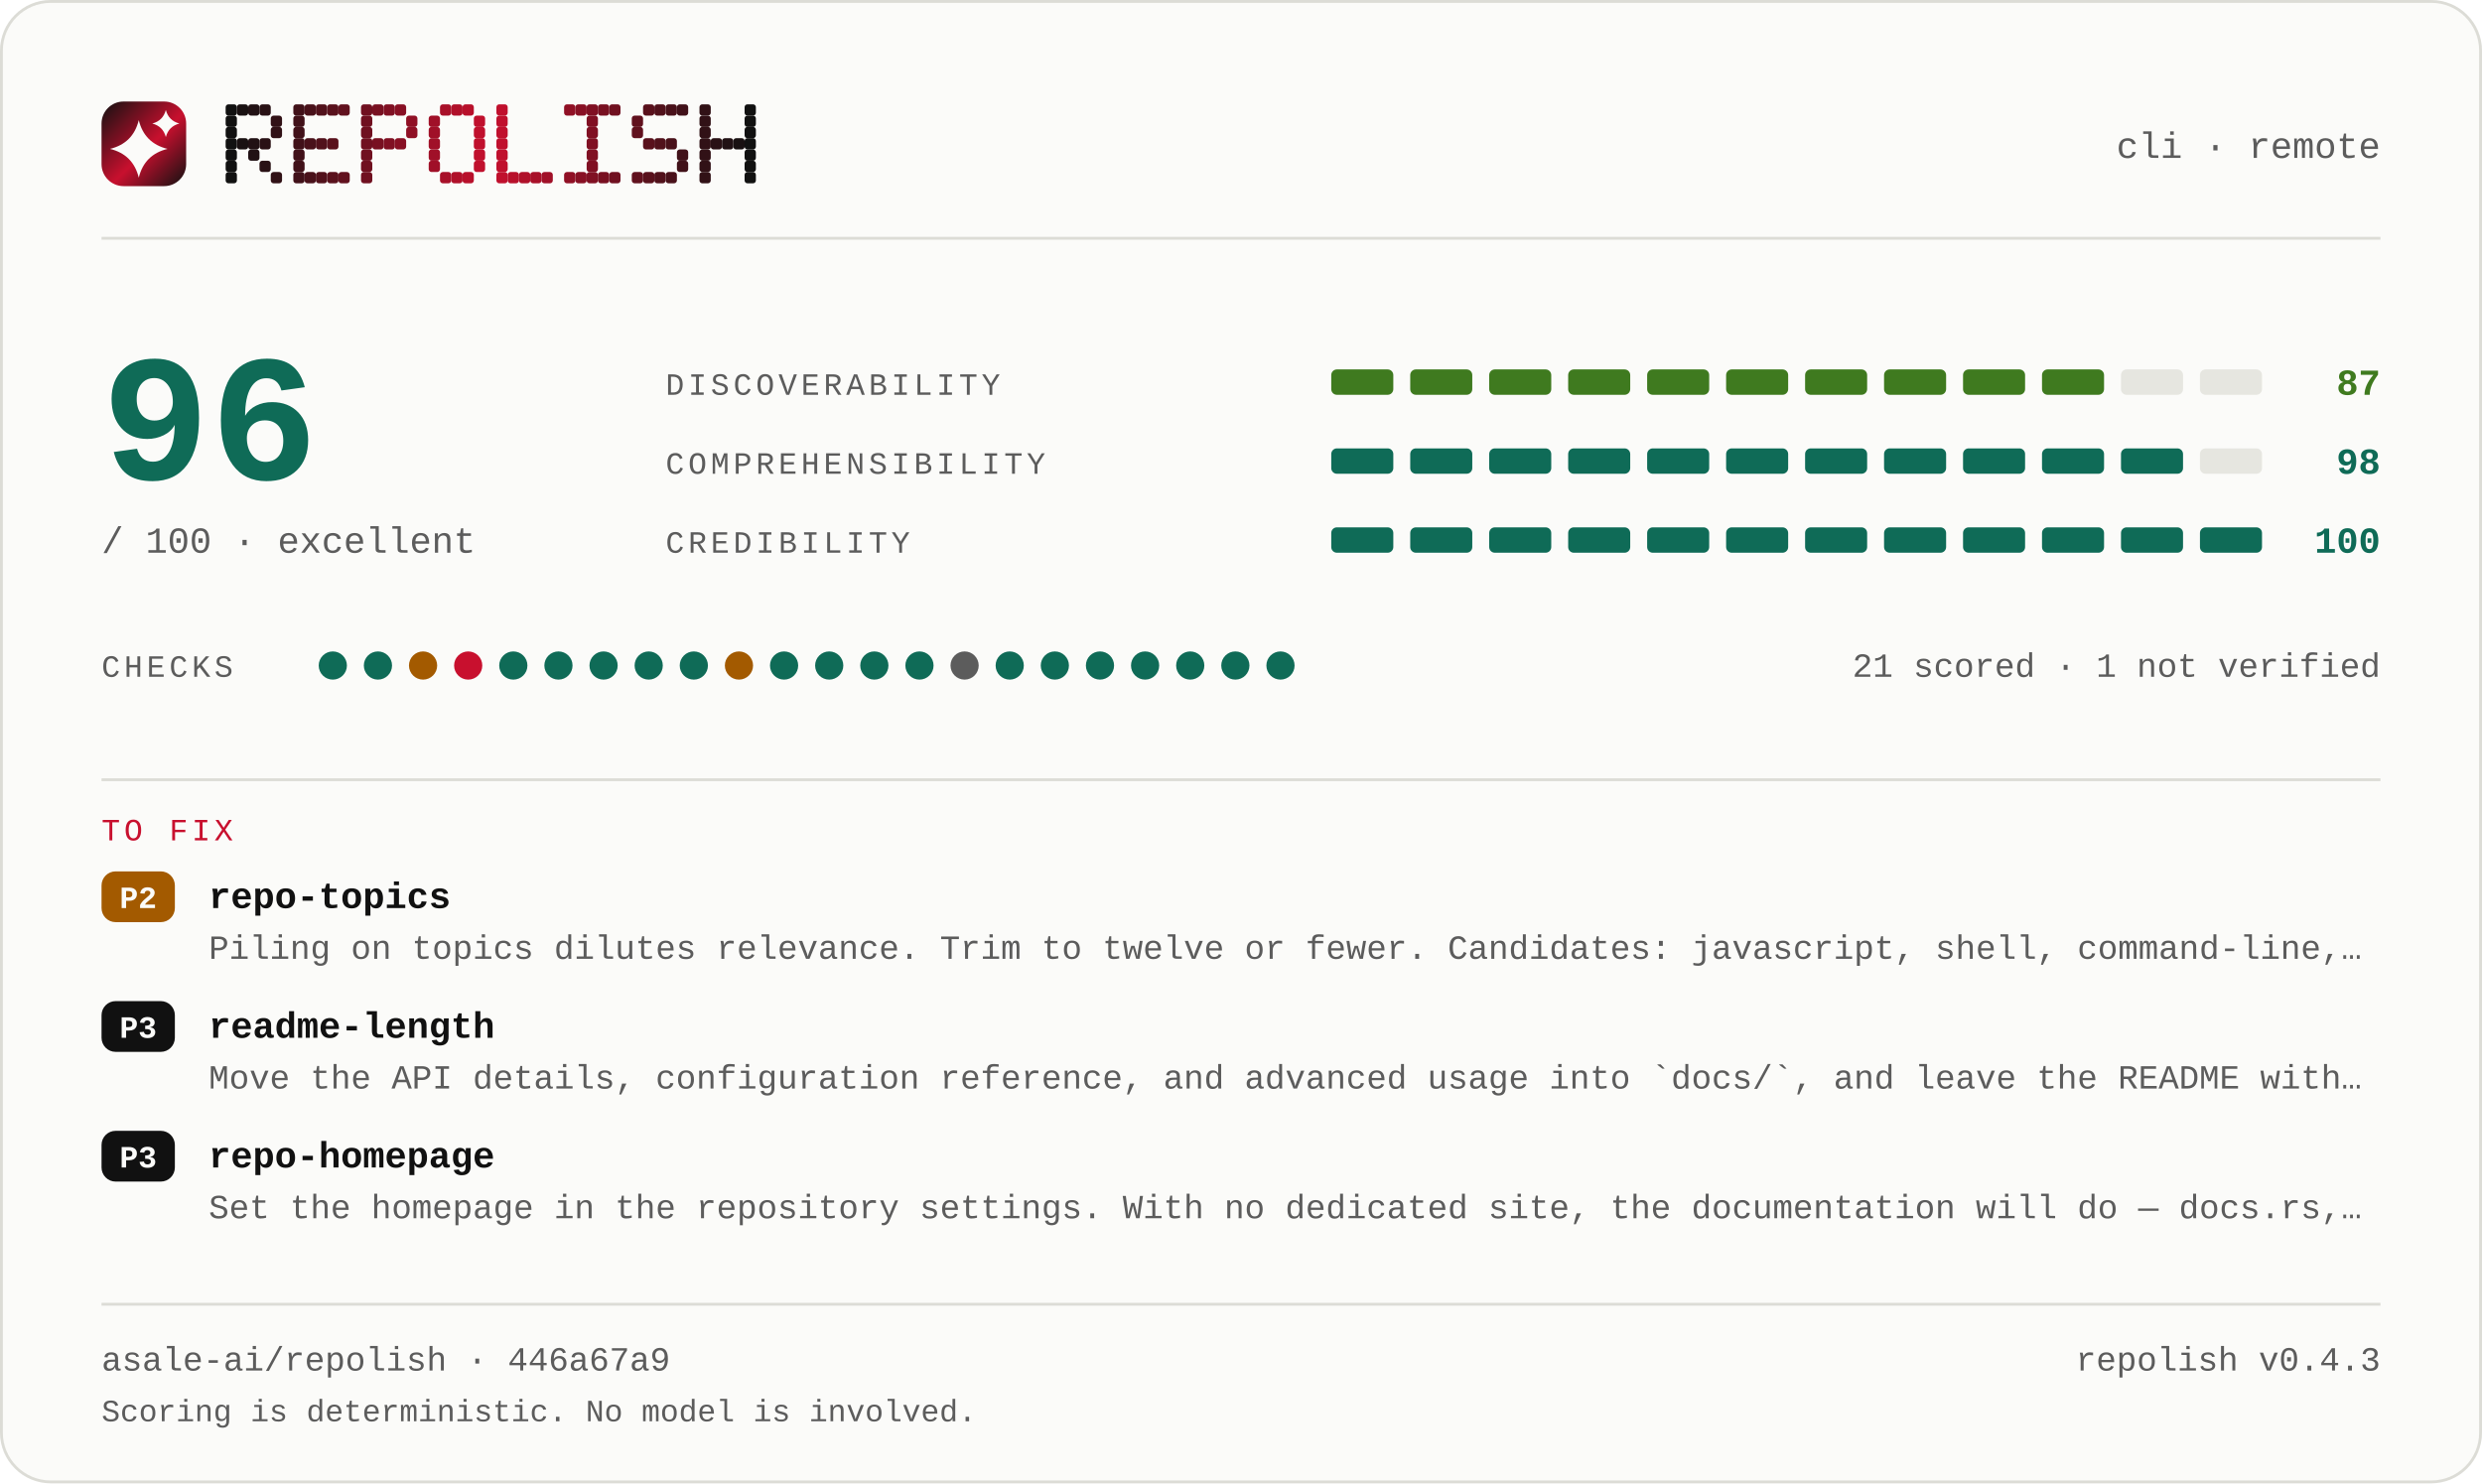
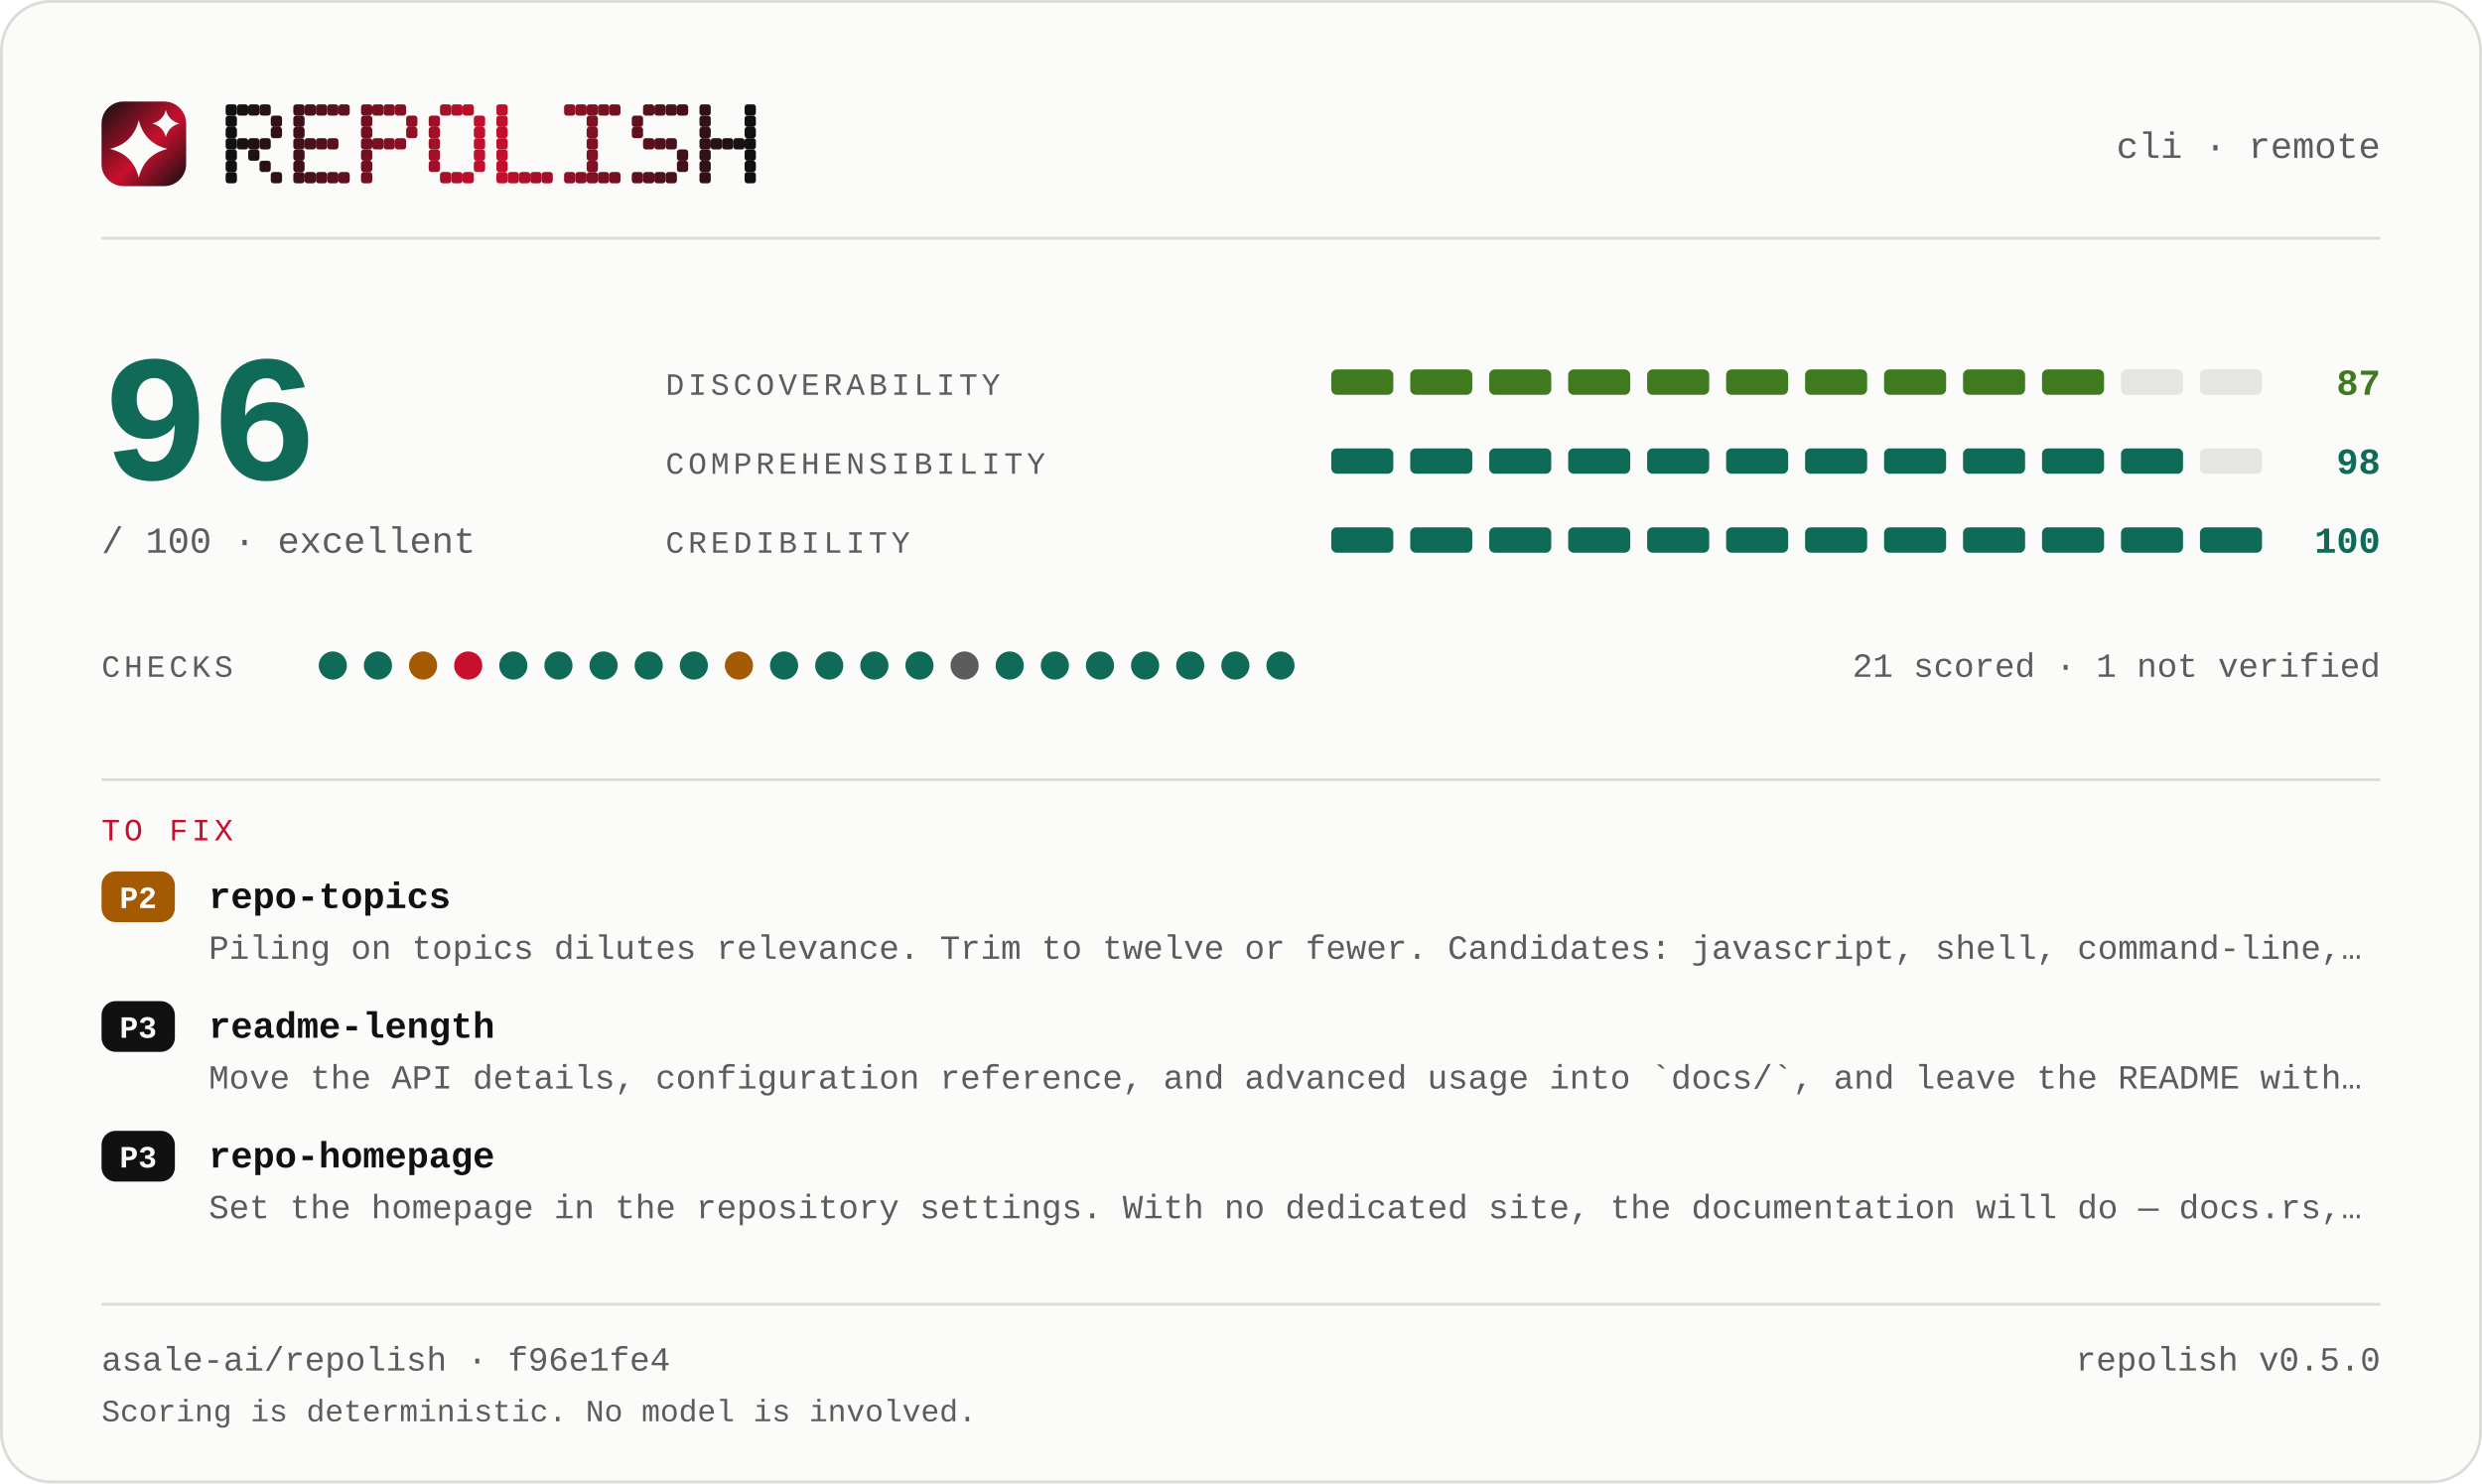
<svg xmlns="http://www.w3.org/2000/svg" width="880" height="526" viewBox="0 0 880 526" lang="en" role="img" aria-label="repolish report card — 96 out of 100">
  <defs>
    <linearGradient id="brand" x1="0" y1="0" x2="1" y2="1">
      <stop offset="0" stop-color="#111111" />
      <stop offset="0.55" stop-color="#c8102e" />
      <stop offset="1" stop-color="#111111" />
    </linearGradient>
  </defs>
  <style>
    .t { font-family: ui-monospace, SFMono-Regular, "SF Mono", Menlo, Consolas, "Liberation Mono", "Noto Sans Mono CJK SC", "Noto Sans Mono CJK JP", "Microsoft YaHei", "Hiragino Sans", "Yu Gothic", monospace; }
  </style>
  <rect x="0" y="0" width="880" height="526" rx="18.0" fill="#fbfbf9" />
  <rect x="0.5" y="0.5" width="879" height="525" rx="17.5" fill="none" stroke="#dcdcd6" />
  <rect x="36" y="36" width="30" height="30" rx="7.8" fill="url(#brand)" />
  <path d="M49.2 42.6Q51.2 50.8 59.4 52.8Q51.2 54.8 49.2 63.0Q47.2 54.8 39.0 52.8Q47.2 50.8 49.2 42.6Z" fill="#fbfbf9" />
  <path d="M58.8 39.0Q59.8 42.8 63.6 43.8Q59.8 44.8 58.8 48.6Q57.8 44.8 54.0 43.8Q57.8 42.8 58.8 39.0Z" fill="#fbfbf9" />
  <g fill="#111111">
    <rect x="80" y="37" width="4" height="4" rx="1" />
    <rect x="80" y="41" width="4" height="4" rx="1" />
    <rect x="80" y="45" width="4" height="4" rx="1" />
    <rect x="80" y="49" width="4" height="4" rx="1" />
    <rect x="80" y="53" width="4" height="4" rx="1" />
    <rect x="80" y="57" width="4" height="4" rx="1" />
    <rect x="80" y="61" width="4" height="4" rx="1" />
  </g>
  <g fill="#191112">
    <rect x="84" y="37" width="4" height="4" rx="1" />
    <rect x="84" y="49" width="4" height="4" rx="1" />
  </g>
  <g fill="#211114">
    <rect x="88" y="37" width="4" height="4" rx="1" />
    <rect x="88" y="49" width="4" height="4" rx="1" />
    <rect x="88" y="53" width="4" height="4" rx="1" />
  </g>
  <g fill="#291115">
    <rect x="92" y="37" width="4" height="4" rx="1" />
    <rect x="92" y="49" width="4" height="4" rx="1" />
    <rect x="92" y="57" width="4" height="4" rx="1" />
  </g>
  <g fill="#311116">
    <rect x="96" y="41" width="4" height="4" rx="1" />
    <rect x="96" y="45" width="4" height="4" rx="1" />
    <rect x="96" y="61" width="4" height="4" rx="1" />
  </g>
  <g fill="#411119">
    <rect x="104" y="37" width="4" height="4" rx="1" />
    <rect x="104" y="41" width="4" height="4" rx="1" />
    <rect x="104" y="45" width="4" height="4" rx="1" />
    <rect x="104" y="49" width="4" height="4" rx="1" />
    <rect x="104" y="53" width="4" height="4" rx="1" />
    <rect x="104" y="57" width="4" height="4" rx="1" />
    <rect x="104" y="61" width="4" height="4" rx="1" />
  </g>
  <g fill="#49111a">
    <rect x="108" y="37" width="4" height="4" rx="1" />
    <rect x="108" y="49" width="4" height="4" rx="1" />
    <rect x="108" y="61" width="4" height="4" rx="1" />
  </g>
  <g fill="#51111b">
    <rect x="112" y="37" width="4" height="4" rx="1" />
    <rect x="112" y="49" width="4" height="4" rx="1" />
    <rect x="112" y="61" width="4" height="4" rx="1" />
  </g>
  <g fill="#59111c">
    <rect x="116" y="37" width="4" height="4" rx="1" />
    <rect x="116" y="49" width="4" height="4" rx="1" />
    <rect x="116" y="61" width="4" height="4" rx="1" />
  </g>
  <g fill="#61111e">
    <rect x="120" y="37" width="4" height="4" rx="1" />
    <rect x="120" y="61" width="4" height="4" rx="1" />
  </g>
  <g fill="#701020">
    <rect x="128" y="37" width="4" height="4" rx="1" />
    <rect x="128" y="41" width="4" height="4" rx="1" />
    <rect x="128" y="45" width="4" height="4" rx="1" />
    <rect x="128" y="49" width="4" height="4" rx="1" />
    <rect x="128" y="53" width="4" height="4" rx="1" />
    <rect x="128" y="57" width="4" height="4" rx="1" />
    <rect x="128" y="61" width="4" height="4" rx="1" />
  </g>
  <g fill="#781021">
    <rect x="132" y="37" width="4" height="4" rx="1" />
    <rect x="132" y="49" width="4" height="4" rx="1" />
  </g>
  <g fill="#801023">
    <rect x="136" y="37" width="4" height="4" rx="1" />
    <rect x="136" y="49" width="4" height="4" rx="1" />
  </g>
  <g fill="#881024">
    <rect x="140" y="37" width="4" height="4" rx="1" />
    <rect x="140" y="49" width="4" height="4" rx="1" />
  </g>
  <g fill="#901025">
    <rect x="144" y="41" width="4" height="4" rx="1" />
    <rect x="144" y="45" width="4" height="4" rx="1" />
  </g>
  <g fill="#a01028">
    <rect x="152" y="41" width="4" height="4" rx="1" />
    <rect x="152" y="45" width="4" height="4" rx="1" />
    <rect x="152" y="49" width="4" height="4" rx="1" />
    <rect x="152" y="53" width="4" height="4" rx="1" />
    <rect x="152" y="57" width="4" height="4" rx="1" />
  </g>
  <g fill="#a81029">
    <rect x="156" y="37" width="4" height="4" rx="1" />
    <rect x="156" y="61" width="4" height="4" rx="1" />
  </g>
  <g fill="#b0102a">
    <rect x="160" y="37" width="4" height="4" rx="1" />
    <rect x="160" y="61" width="4" height="4" rx="1" />
  </g>
  <g fill="#b8102b">
    <rect x="164" y="37" width="4" height="4" rx="1" />
    <rect x="164" y="61" width="4" height="4" rx="1" />
  </g>
  <g fill="#c0102d">
    <rect x="168" y="41" width="4" height="4" rx="1" />
    <rect x="168" y="45" width="4" height="4" rx="1" />
    <rect x="168" y="49" width="4" height="4" rx="1" />
    <rect x="168" y="53" width="4" height="4" rx="1" />
    <rect x="168" y="57" width="4" height="4" rx="1" />
  </g>
  <g fill="#c0102d">
    <rect x="176" y="37" width="4" height="4" rx="1" />
    <rect x="176" y="41" width="4" height="4" rx="1" />
    <rect x="176" y="45" width="4" height="4" rx="1" />
    <rect x="176" y="49" width="4" height="4" rx="1" />
    <rect x="176" y="53" width="4" height="4" rx="1" />
    <rect x="176" y="57" width="4" height="4" rx="1" />
    <rect x="176" y="61" width="4" height="4" rx="1" />
  </g>
  <g fill="#b8102b">
    <rect x="180" y="61" width="4" height="4" rx="1" />
  </g>
  <g fill="#b0102a">
    <rect x="184" y="61" width="4" height="4" rx="1" />
  </g>
  <g fill="#a81029">
    <rect x="188" y="61" width="4" height="4" rx="1" />
  </g>
  <g fill="#a01028">
    <rect x="192" y="61" width="4" height="4" rx="1" />
  </g>
  <g fill="#901025">
    <rect x="200" y="37" width="4" height="4" rx="1" />
    <rect x="200" y="61" width="4" height="4" rx="1" />
  </g>
  <g fill="#881024">
    <rect x="204" y="37" width="4" height="4" rx="1" />
    <rect x="204" y="61" width="4" height="4" rx="1" />
  </g>
  <g fill="#801023">
    <rect x="208" y="37" width="4" height="4" rx="1" />
    <rect x="208" y="41" width="4" height="4" rx="1" />
    <rect x="208" y="45" width="4" height="4" rx="1" />
    <rect x="208" y="49" width="4" height="4" rx="1" />
    <rect x="208" y="53" width="4" height="4" rx="1" />
    <rect x="208" y="57" width="4" height="4" rx="1" />
    <rect x="208" y="61" width="4" height="4" rx="1" />
  </g>
  <g fill="#781021">
    <rect x="212" y="37" width="4" height="4" rx="1" />
    <rect x="212" y="61" width="4" height="4" rx="1" />
  </g>
  <g fill="#701020">
    <rect x="216" y="37" width="4" height="4" rx="1" />
    <rect x="216" y="61" width="4" height="4" rx="1" />
  </g>
  <g fill="#61111e">
    <rect x="224" y="41" width="4" height="4" rx="1" />
    <rect x="224" y="45" width="4" height="4" rx="1" />
    <rect x="224" y="61" width="4" height="4" rx="1" />
  </g>
  <g fill="#59111c">
    <rect x="228" y="37" width="4" height="4" rx="1" />
    <rect x="228" y="49" width="4" height="4" rx="1" />
    <rect x="228" y="61" width="4" height="4" rx="1" />
  </g>
  <g fill="#51111b">
    <rect x="232" y="37" width="4" height="4" rx="1" />
    <rect x="232" y="49" width="4" height="4" rx="1" />
    <rect x="232" y="61" width="4" height="4" rx="1" />
  </g>
  <g fill="#49111a">
    <rect x="236" y="37" width="4" height="4" rx="1" />
    <rect x="236" y="49" width="4" height="4" rx="1" />
    <rect x="236" y="61" width="4" height="4" rx="1" />
  </g>
  <g fill="#411119">
    <rect x="240" y="37" width="4" height="4" rx="1" />
    <rect x="240" y="53" width="4" height="4" rx="1" />
    <rect x="240" y="57" width="4" height="4" rx="1" />
  </g>
  <g fill="#311116">
    <rect x="248" y="37" width="4" height="4" rx="1" />
    <rect x="248" y="41" width="4" height="4" rx="1" />
    <rect x="248" y="45" width="4" height="4" rx="1" />
    <rect x="248" y="49" width="4" height="4" rx="1" />
    <rect x="248" y="53" width="4" height="4" rx="1" />
    <rect x="248" y="57" width="4" height="4" rx="1" />
    <rect x="248" y="61" width="4" height="4" rx="1" />
  </g>
  <g fill="#291115">
    <rect x="252" y="49" width="4" height="4" rx="1" />
  </g>
  <g fill="#211114">
    <rect x="256" y="49" width="4" height="4" rx="1" />
  </g>
  <g fill="#191112">
    <rect x="260" y="49" width="4" height="4" rx="1" />
  </g>
  <g fill="#111111">
    <rect x="264" y="37" width="4" height="4" rx="1" />
    <rect x="264" y="41" width="4" height="4" rx="1" />
    <rect x="264" y="45" width="4" height="4" rx="1" />
    <rect x="264" y="49" width="4" height="4" rx="1" />
    <rect x="264" y="53" width="4" height="4" rx="1" />
    <rect x="264" y="57" width="4" height="4" rx="1" />
    <rect x="264" y="61" width="4" height="4" rx="1" />
  </g>
  <text class="t" x="844" y="56" font-size="13" fill="#5c5c5c" text-anchor="end">cli · remote</text>
  <rect x="36" y="84" width="808" height="1" fill="#dcdcd6" />
  <text class="t" x="36" y="170" font-size="64" fill="#0f6b57" text-anchor="start" font-weight="700">96</text>
  <text class="t" x="36" y="196" font-size="13" fill="#5c5c5c" text-anchor="start">/ 100  ·  excellent</text>
  <text class="t" x="236" y="140" font-size="11" fill="#5c5c5c" text-anchor="start" letter-spacing="1.4">DISCOVERABILITY</text>
  <rect x="472" y="131" width="22" height="9" rx="2.0" fill="#3f7a1f" />
  <rect x="500" y="131" width="22" height="9" rx="2.0" fill="#3f7a1f" />
  <rect x="528" y="131" width="22" height="9" rx="2.0" fill="#3f7a1f" />
  <rect x="556" y="131" width="22" height="9" rx="2.0" fill="#3f7a1f" />
  <rect x="584" y="131" width="22" height="9" rx="2.0" fill="#3f7a1f" />
  <rect x="612" y="131" width="22" height="9" rx="2.0" fill="#3f7a1f" />
  <rect x="640" y="131" width="22" height="9" rx="2.0" fill="#3f7a1f" />
  <rect x="668" y="131" width="22" height="9" rx="2.0" fill="#3f7a1f" />
  <rect x="696" y="131" width="22" height="9" rx="2.0" fill="#3f7a1f" />
  <rect x="724" y="131" width="22" height="9" rx="2.0" fill="#3f7a1f" />
  <rect x="752" y="131" width="22" height="9" rx="2.0" fill="#e6e6e0" />
  <rect x="780" y="131" width="22" height="9" rx="2.0" fill="#e6e6e0" />
  <text class="t" x="844" y="140" font-size="13" fill="#3f7a1f" text-anchor="end" font-weight="700">87</text>
  <text class="t" x="236" y="168" font-size="11" fill="#5c5c5c" text-anchor="start" letter-spacing="1.4">COMPREHENSIBILITY</text>
  <rect x="472" y="159" width="22" height="9" rx="2.0" fill="#0f6b57" />
  <rect x="500" y="159" width="22" height="9" rx="2.0" fill="#0f6b57" />
  <rect x="528" y="159" width="22" height="9" rx="2.0" fill="#0f6b57" />
  <rect x="556" y="159" width="22" height="9" rx="2.0" fill="#0f6b57" />
  <rect x="584" y="159" width="22" height="9" rx="2.0" fill="#0f6b57" />
  <rect x="612" y="159" width="22" height="9" rx="2.0" fill="#0f6b57" />
  <rect x="640" y="159" width="22" height="9" rx="2.0" fill="#0f6b57" />
  <rect x="668" y="159" width="22" height="9" rx="2.0" fill="#0f6b57" />
  <rect x="696" y="159" width="22" height="9" rx="2.0" fill="#0f6b57" />
  <rect x="724" y="159" width="22" height="9" rx="2.0" fill="#0f6b57" />
  <rect x="752" y="159" width="22" height="9" rx="2.0" fill="#0f6b57" />
  <rect x="780" y="159" width="22" height="9" rx="2.0" fill="#e6e6e0" />
  <text class="t" x="844" y="168" font-size="13" fill="#0f6b57" text-anchor="end" font-weight="700">98</text>
  <text class="t" x="236" y="196" font-size="11" fill="#5c5c5c" text-anchor="start" letter-spacing="1.4">CREDIBILITY</text>
  <rect x="472" y="187" width="22" height="9" rx="2.0" fill="#0f6b57" />
  <rect x="500" y="187" width="22" height="9" rx="2.0" fill="#0f6b57" />
  <rect x="528" y="187" width="22" height="9" rx="2.0" fill="#0f6b57" />
  <rect x="556" y="187" width="22" height="9" rx="2.0" fill="#0f6b57" />
  <rect x="584" y="187" width="22" height="9" rx="2.0" fill="#0f6b57" />
  <rect x="612" y="187" width="22" height="9" rx="2.0" fill="#0f6b57" />
  <rect x="640" y="187" width="22" height="9" rx="2.0" fill="#0f6b57" />
  <rect x="668" y="187" width="22" height="9" rx="2.0" fill="#0f6b57" />
  <rect x="696" y="187" width="22" height="9" rx="2.0" fill="#0f6b57" />
  <rect x="724" y="187" width="22" height="9" rx="2.0" fill="#0f6b57" />
  <rect x="752" y="187" width="22" height="9" rx="2.0" fill="#0f6b57" />
  <rect x="780" y="187" width="22" height="9" rx="2.0" fill="#0f6b57" />
  <text class="t" x="844" y="196" font-size="13" fill="#0f6b57" text-anchor="end" font-weight="700">100</text>
  <text class="t" x="36" y="240" font-size="11" fill="#5c5c5c" text-anchor="start" letter-spacing="1.4">CHECKS</text>
  <circle cx="118" cy="236" r="5" fill="#0f6b57" />
  <circle cx="134" cy="236" r="5" fill="#0f6b57" />
  <circle cx="150" cy="236" r="5" fill="#a35a00" />
  <circle cx="166" cy="236" r="5" fill="#c8102e" />
  <circle cx="182" cy="236" r="5" fill="#0f6b57" />
  <circle cx="198" cy="236" r="5" fill="#0f6b57" />
  <circle cx="214" cy="236" r="5" fill="#0f6b57" />
  <circle cx="230" cy="236" r="5" fill="#0f6b57" />
  <circle cx="246" cy="236" r="5" fill="#0f6b57" />
  <circle cx="262" cy="236" r="5" fill="#a35a00" />
  <circle cx="278" cy="236" r="5" fill="#0f6b57" />
  <circle cx="294" cy="236" r="5" fill="#0f6b57" />
  <circle cx="310" cy="236" r="5" fill="#0f6b57" />
  <circle cx="326" cy="236" r="5" fill="#0f6b57" />
  <circle cx="342" cy="236" r="5" fill="#5c5c5c" />
  <circle cx="358" cy="236" r="5" fill="#0f6b57" />
  <circle cx="374" cy="236" r="5" fill="#0f6b57" />
  <circle cx="390" cy="236" r="5" fill="#0f6b57" />
  <circle cx="406" cy="236" r="5" fill="#0f6b57" />
  <circle cx="422" cy="236" r="5" fill="#0f6b57" />
  <circle cx="438" cy="236" r="5" fill="#0f6b57" />
  <circle cx="454" cy="236" r="5" fill="#0f6b57" />
  <text class="t" x="844" y="240" font-size="12" fill="#5c5c5c" text-anchor="end">21 scored · 1 not verified</text>
  <rect x="36" y="276" width="808" height="1" fill="#dcdcd6" />
  <text class="t" x="36" y="298" font-size="11" fill="#c8102e" text-anchor="start" letter-spacing="1.4">TO FIX</text>
  <rect x="36" y="309" width="26" height="18" rx="5.0" fill="#a35a00" />
  <text class="t" x="49" y="322" font-size="11" fill="#fbfbf9" text-anchor="middle" font-weight="700">P2</text>
  <text class="t" x="74" y="322" font-size="13" fill="#111111" text-anchor="start" font-weight="700">repo-topics</text>
  <text class="t" x="74" y="340" font-size="12" fill="#5c5c5c" text-anchor="start">Piling on topics dilutes relevance. Trim to twelve or fewer. Candidates: javascript, shell, command-line,…</text>
  <rect x="36" y="355" width="26" height="18" rx="5.0" fill="#111111" />
  <text class="t" x="49" y="368" font-size="11" fill="#fbfbf9" text-anchor="middle" font-weight="700">P3</text>
  <text class="t" x="74" y="368" font-size="13" fill="#111111" text-anchor="start" font-weight="700">readme-length</text>
  <text class="t" x="74" y="386" font-size="12" fill="#5c5c5c" text-anchor="start">Move the API details, configuration reference, and advanced usage into `docs/`, and leave the README with…</text>
  <rect x="36" y="401" width="26" height="18" rx="5.0" fill="#111111" />
  <text class="t" x="49" y="414" font-size="11" fill="#fbfbf9" text-anchor="middle" font-weight="700">P3</text>
  <text class="t" x="74" y="414" font-size="13" fill="#111111" text-anchor="start" font-weight="700">repo-homepage</text>
  <text class="t" x="74" y="432" font-size="12" fill="#5c5c5c" text-anchor="start">Set the homepage in the repository settings. With no dedicated site, the documentation will do — docs.rs,…</text>
  <rect x="36" y="462" width="808" height="1" fill="#dcdcd6" />
-   <text class="t" x="36" y="486" font-size="12" fill="#5c5c5c" text-anchor="start">asale-ai/repolish · 446a67a9</text>
-   <text class="t" x="844" y="486" font-size="12" fill="#5c5c5c" text-anchor="end">repolish v0.4.3</text>
+   <text class="t" x="36" y="486" font-size="12" fill="#5c5c5c" text-anchor="start">asale-ai/repolish · f96e1fe4</text>
+   <text class="t" x="844" y="486" font-size="12" fill="#5c5c5c" text-anchor="end">repolish v0.5.0</text>
  <text class="t" x="36" y="504" font-size="11" fill="#5c5c5c" text-anchor="start">Scoring is deterministic. No model is involved.</text>
</svg>
